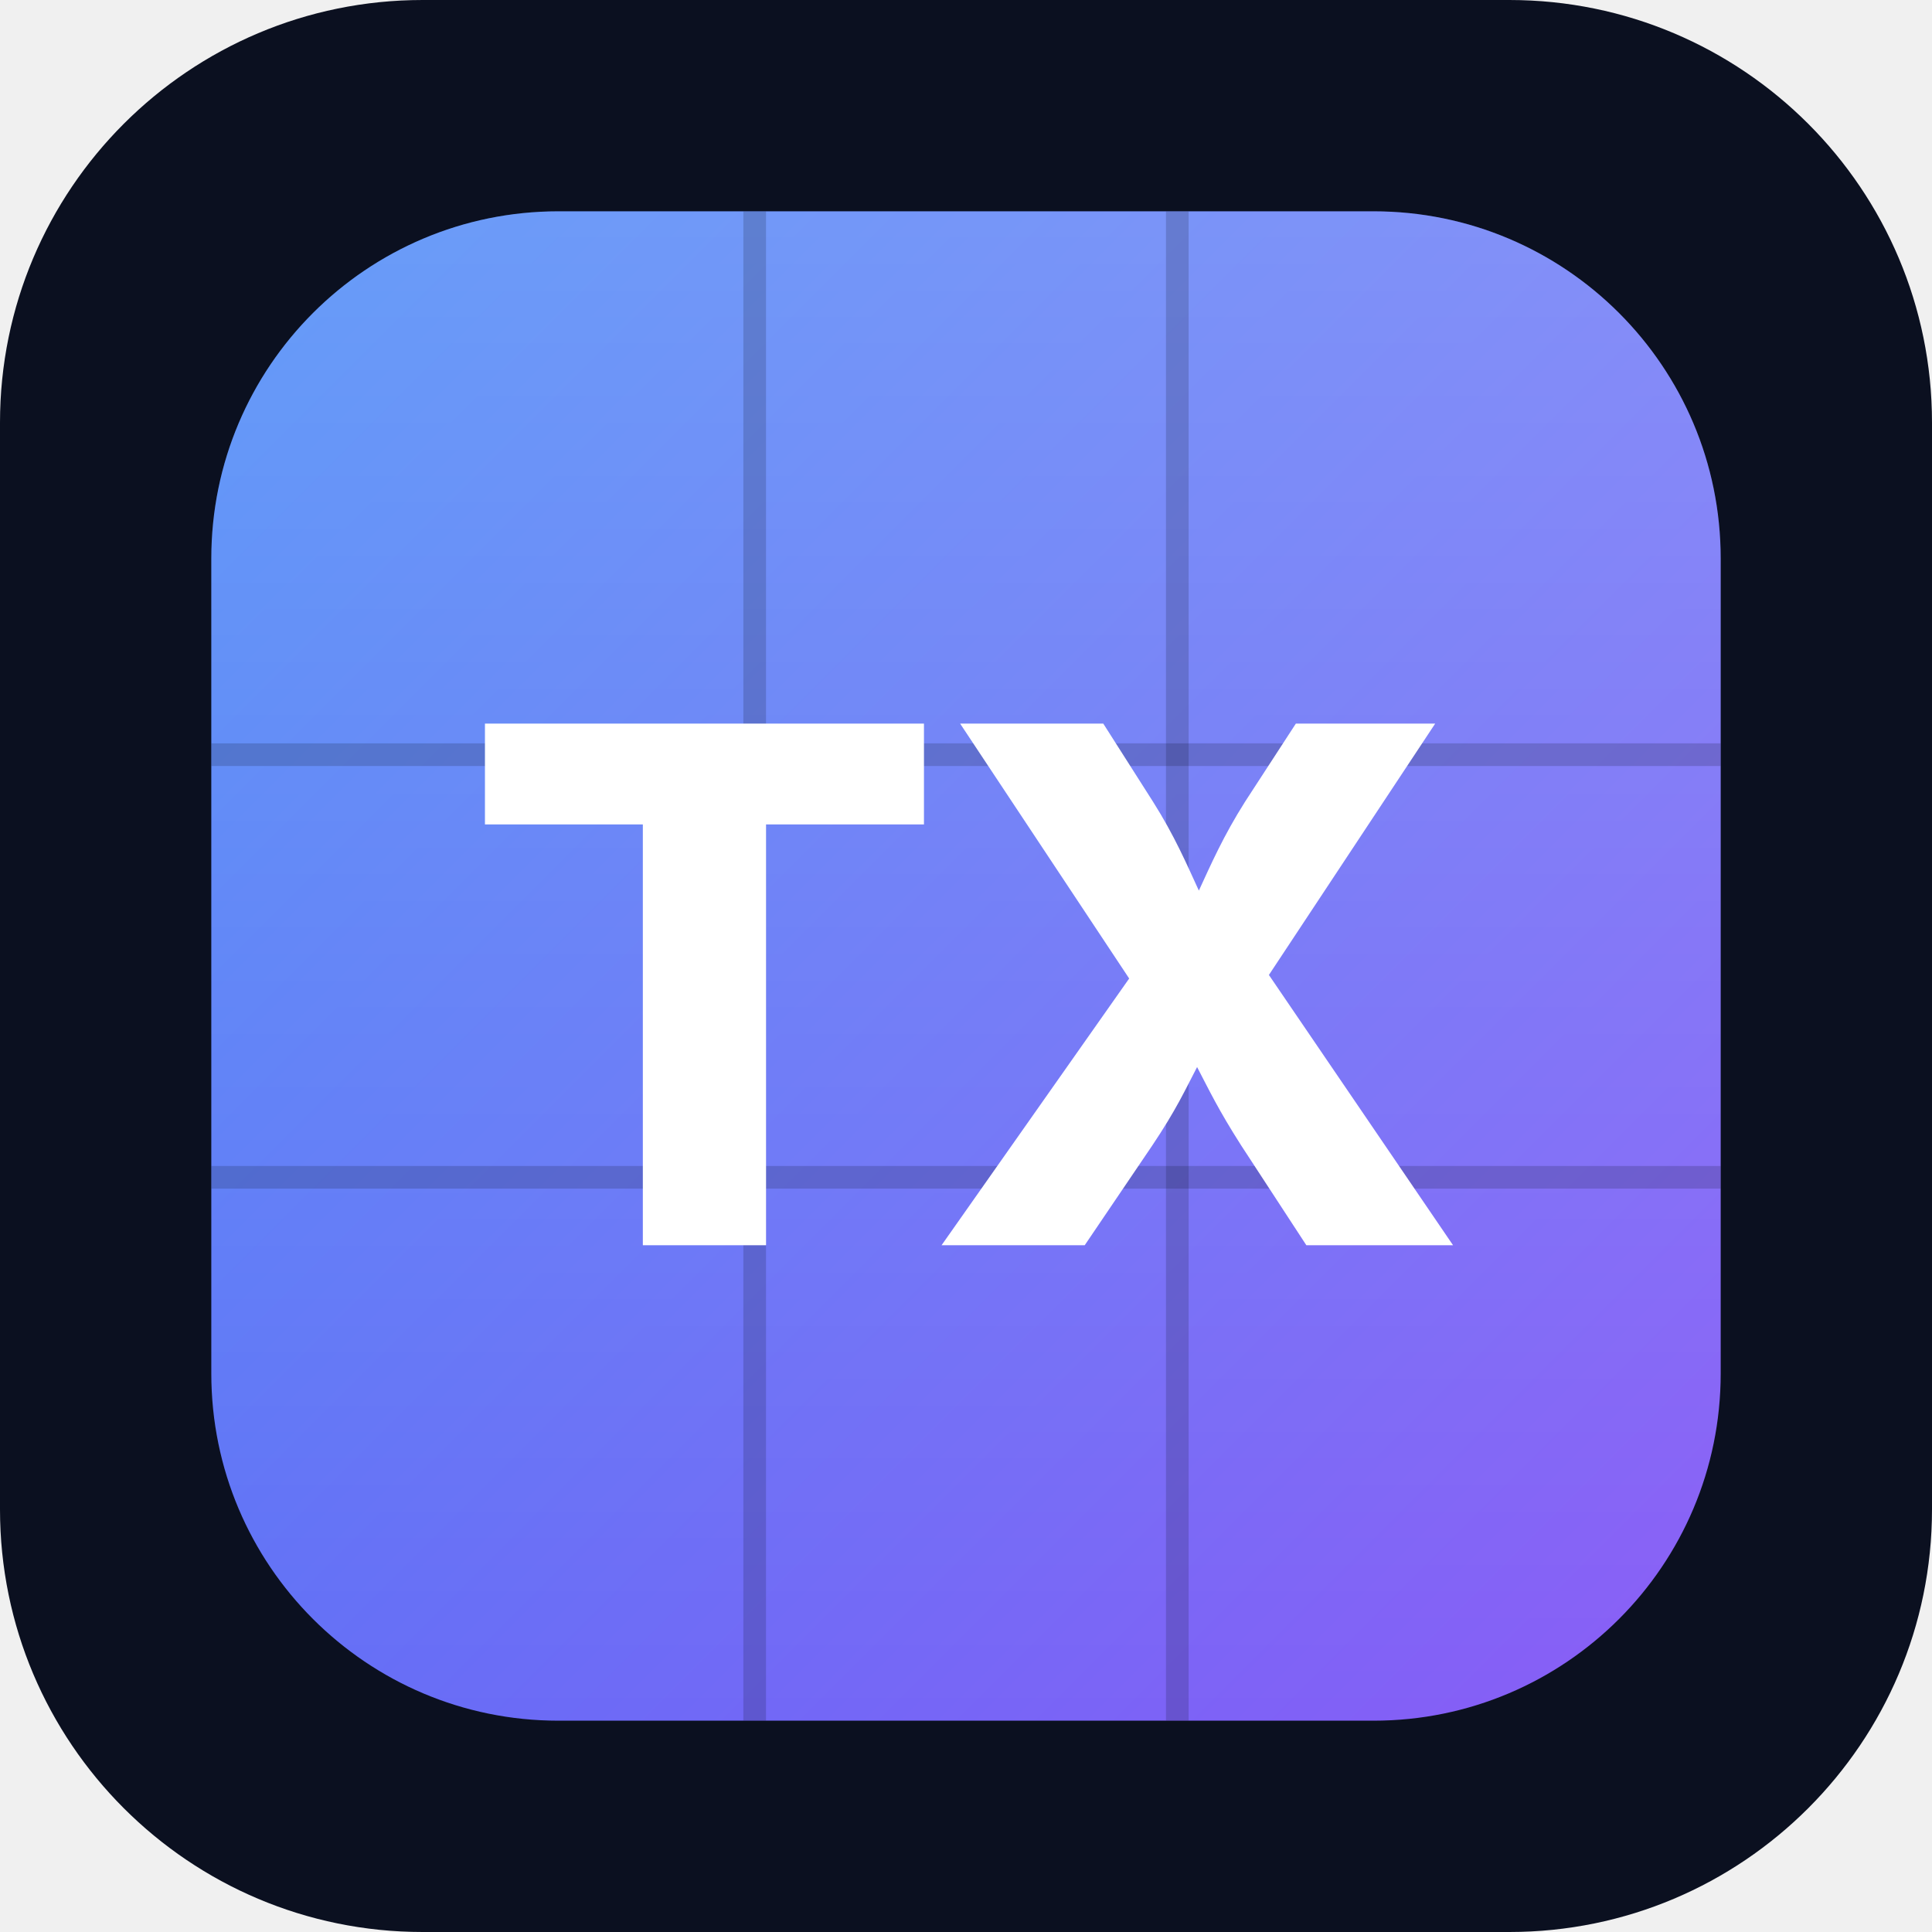
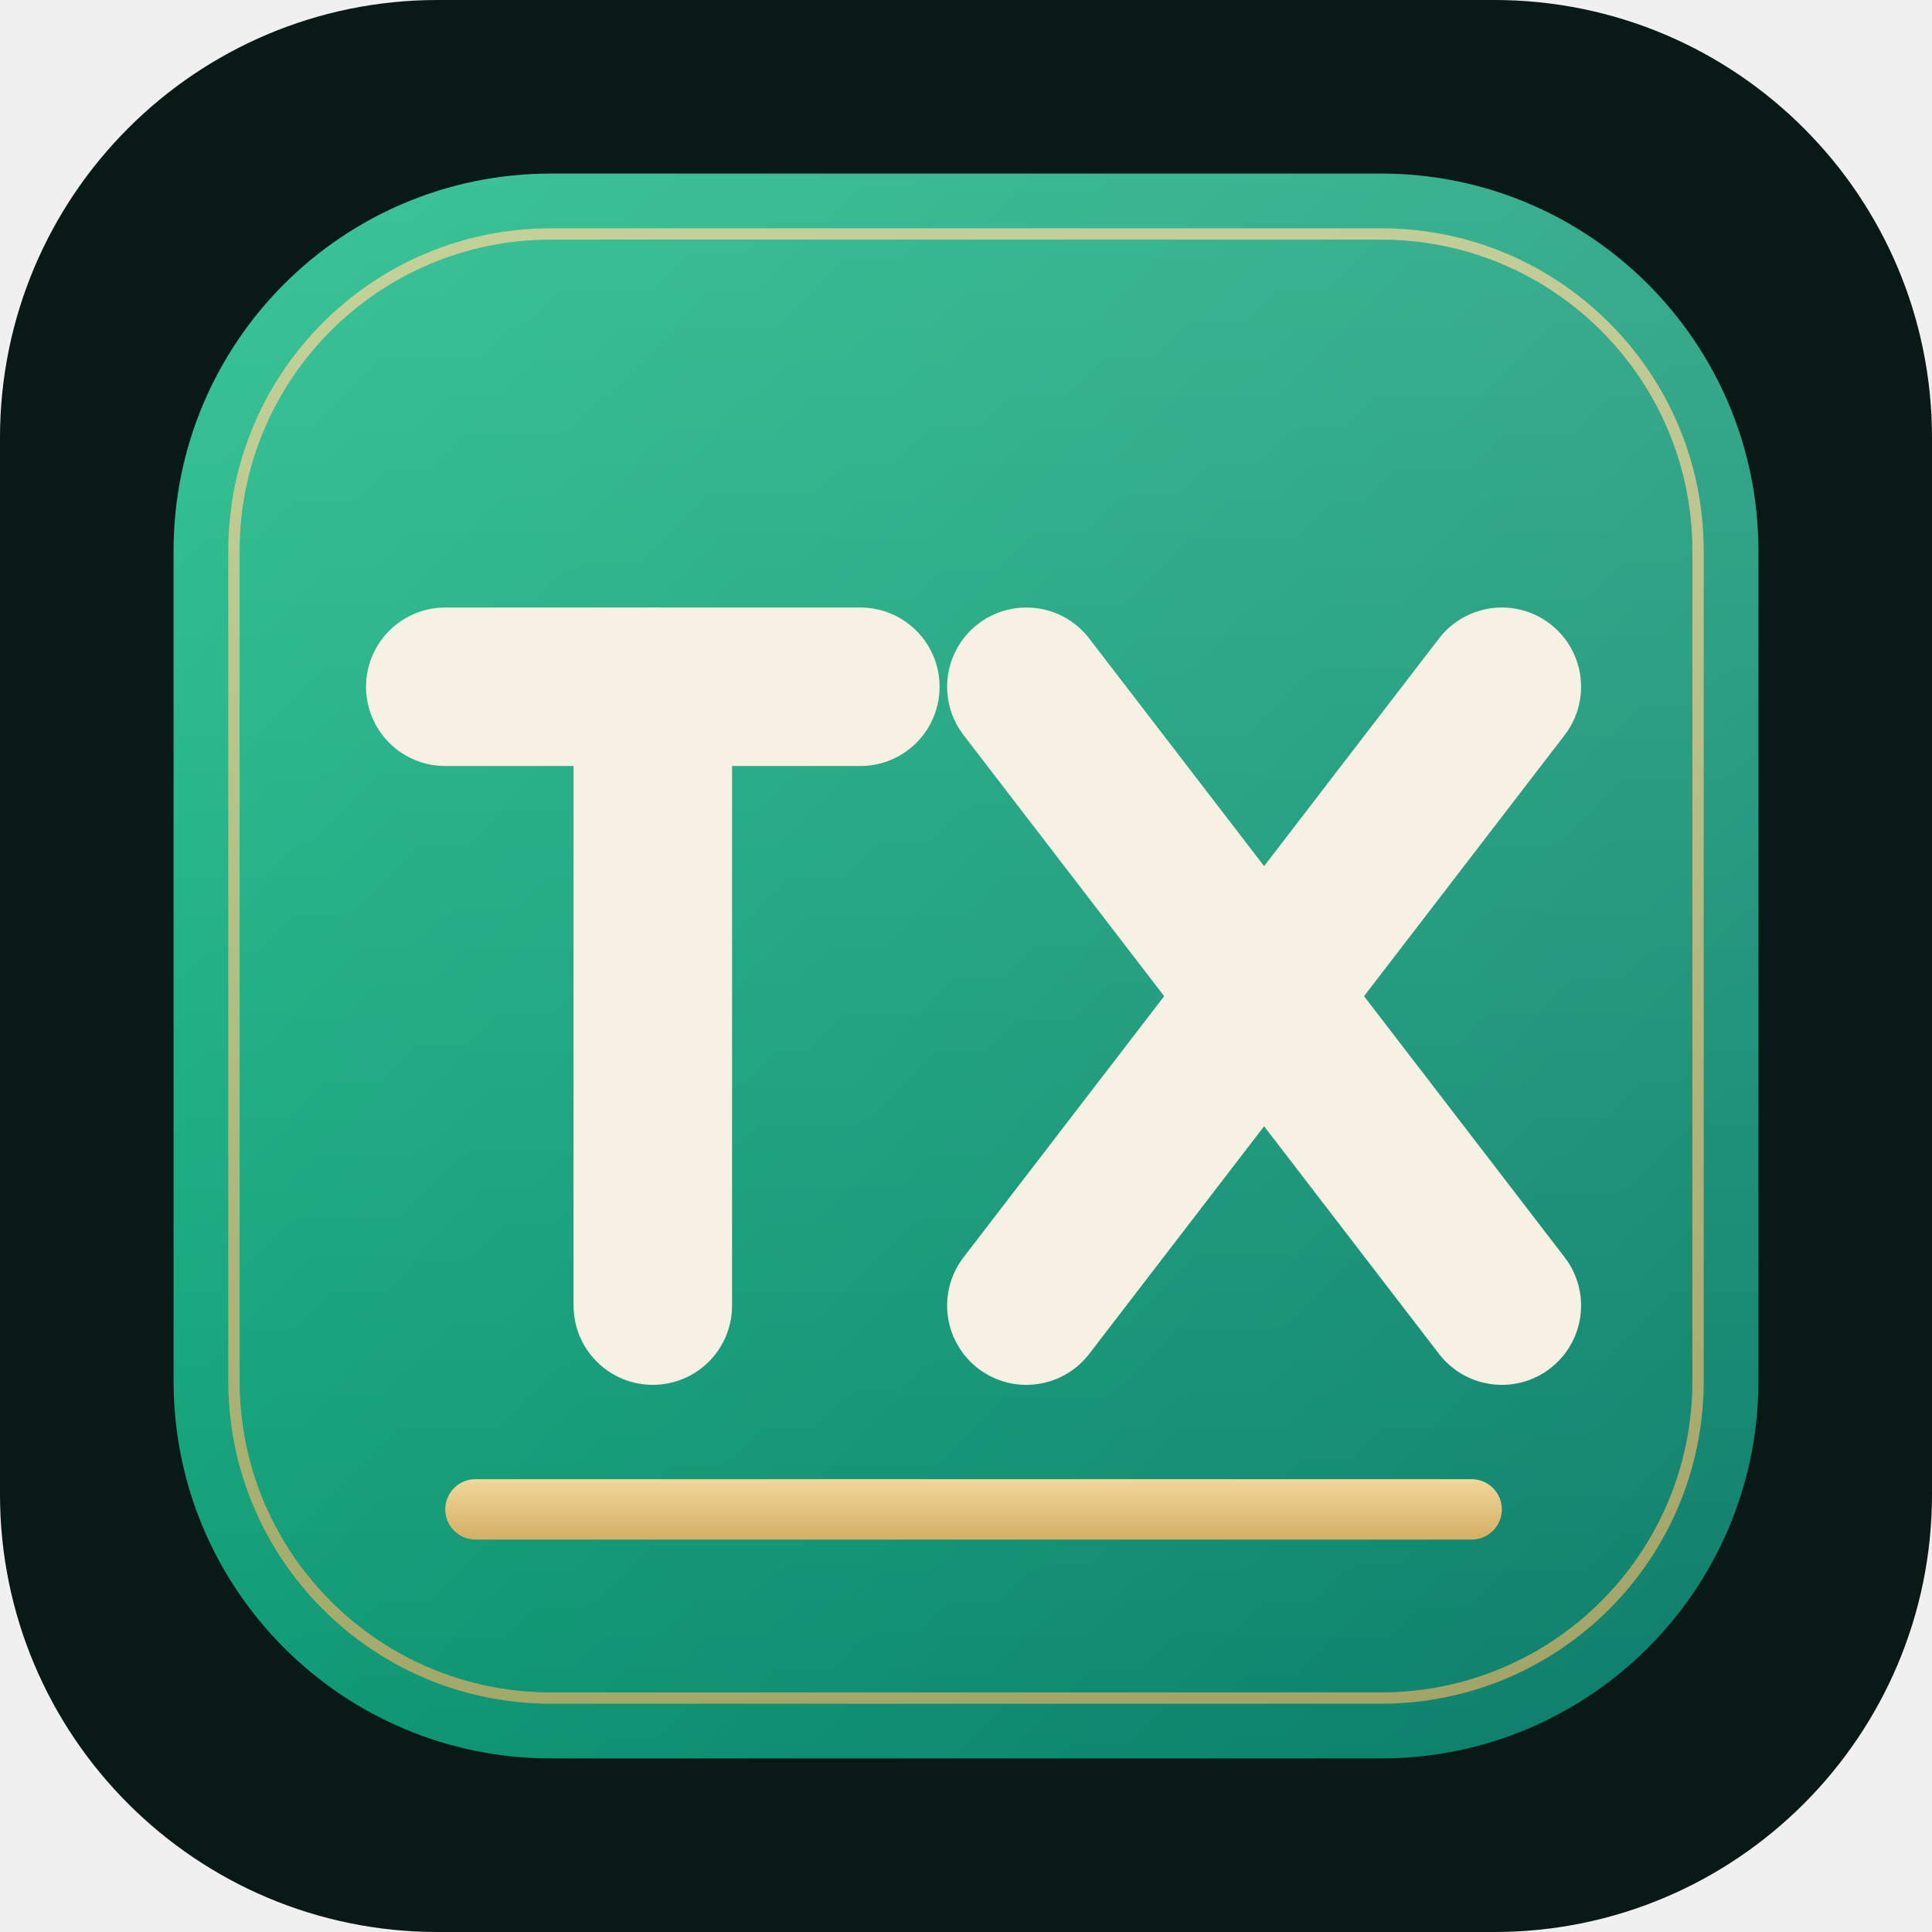
<svg xmlns="http://www.w3.org/2000/svg" viewBox="0 0 512 512" role="img" aria-label="TycoonX">
  <defs>
-     <linearGradient id="txg" x1="0" y1="0" x2="1" y2="1">
-       <stop offset="0" stop-color="#3B82F6" />
-       <stop offset="1" stop-color="#8B5CF6" />
+     <linearGradient id="tx-em" x1="0" y1="0" x2="1" y2="1">
+       <stop offset="0" stop-color="#10B981" />
+       <stop offset="1" stop-color="#0E7C6B" />
    </linearGradient>
-     <linearGradient id="txs" x1="0" y1="0" x2="0" y2="1">
-       <stop offset="0" stop-color="#ffffff" stop-opacity="0.22" />
+     <linearGradient id="tx-gold" x1="0" y1="0" x2="0" y2="1">
+       <stop offset="0" stop-color="#F2D79B" />
+       <stop offset="1" stop-color="#D4AF65" />
+     </linearGradient>
+     <linearGradient id="tx-gloss" x1="0" y1="0" x2="0" y2="1">
+       <stop offset="0" stop-color="#ffffff" stop-opacity="0.18" />
      <stop offset="1" stop-color="#ffffff" stop-opacity="0" />
    </linearGradient>
  </defs>
-   <rect width="512" height="512" rx="112" fill="#0B1020" />
-   <rect x="56" y="56" width="400" height="400" rx="92" fill="url(#txg)" />
-   <rect x="56" y="56" width="400" height="400" rx="92" fill="url(#txs)" />
-   <g stroke="#0B1020" stroke-opacity="0.18" stroke-width="6">
-     <path d="M56 200 H456" />
-     <path d="M56 312 H456" />
-     <path d="M200 56 V456" />
-     <path d="M312 56 V456" />
+   <rect width="512" height="512" rx="116" fill="#091916" />
+   <rect x="46" y="46" width="420" height="420" rx="100" fill="url(#tx-em)" />
+   <rect x="46" y="46" width="420" height="420" rx="100" fill="url(#tx-gloss)" />
+   <rect x="62" y="62" width="388" height="388" rx="84" fill="none" stroke="url(#tx-gold)" stroke-width="3" opacity="0.75" />
+   <g stroke="#F7F1E3" stroke-width="42" stroke-linecap="round" fill="none">
+     <path d="M118 182 H228" />
+     <path d="M173 182 V346" />
+     <path d="M272 182 L398 346" />
+     <path d="M398 182 L272 346" />
  </g>
-   <text x="256" y="330" text-anchor="middle" font-family="Inter, 'Segoe UI', Arial, sans-serif" font-size="190" font-weight="800" letter-spacing="-6" fill="#ffffff">TX</text>
+   <rect x="118" y="392" width="280" height="16" rx="8" fill="url(#tx-gold)" />
</svg>
